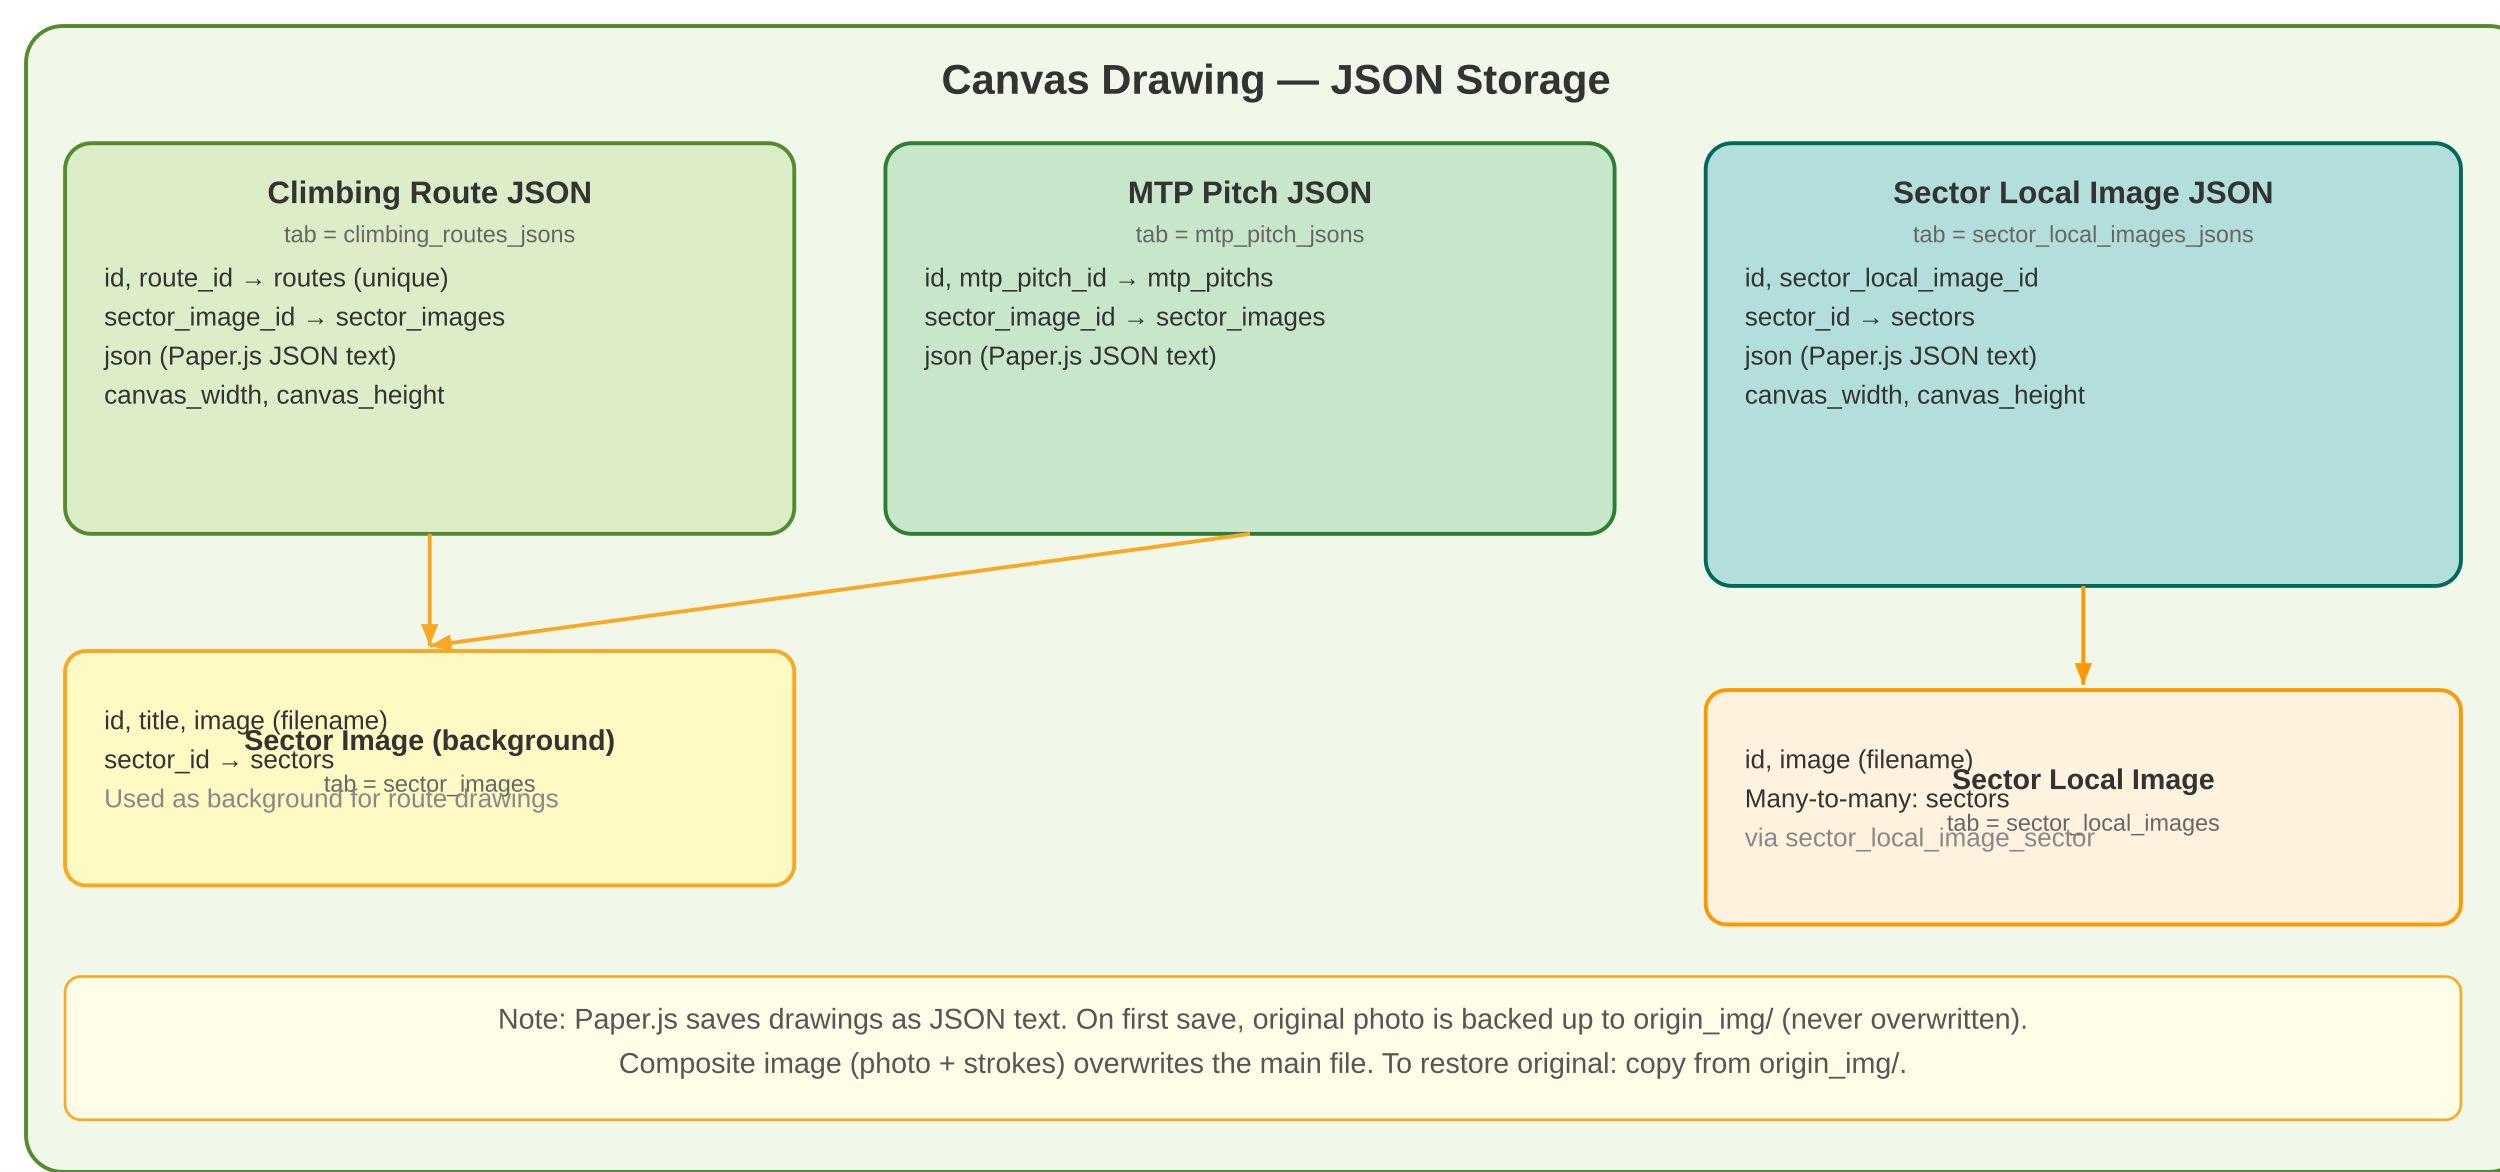
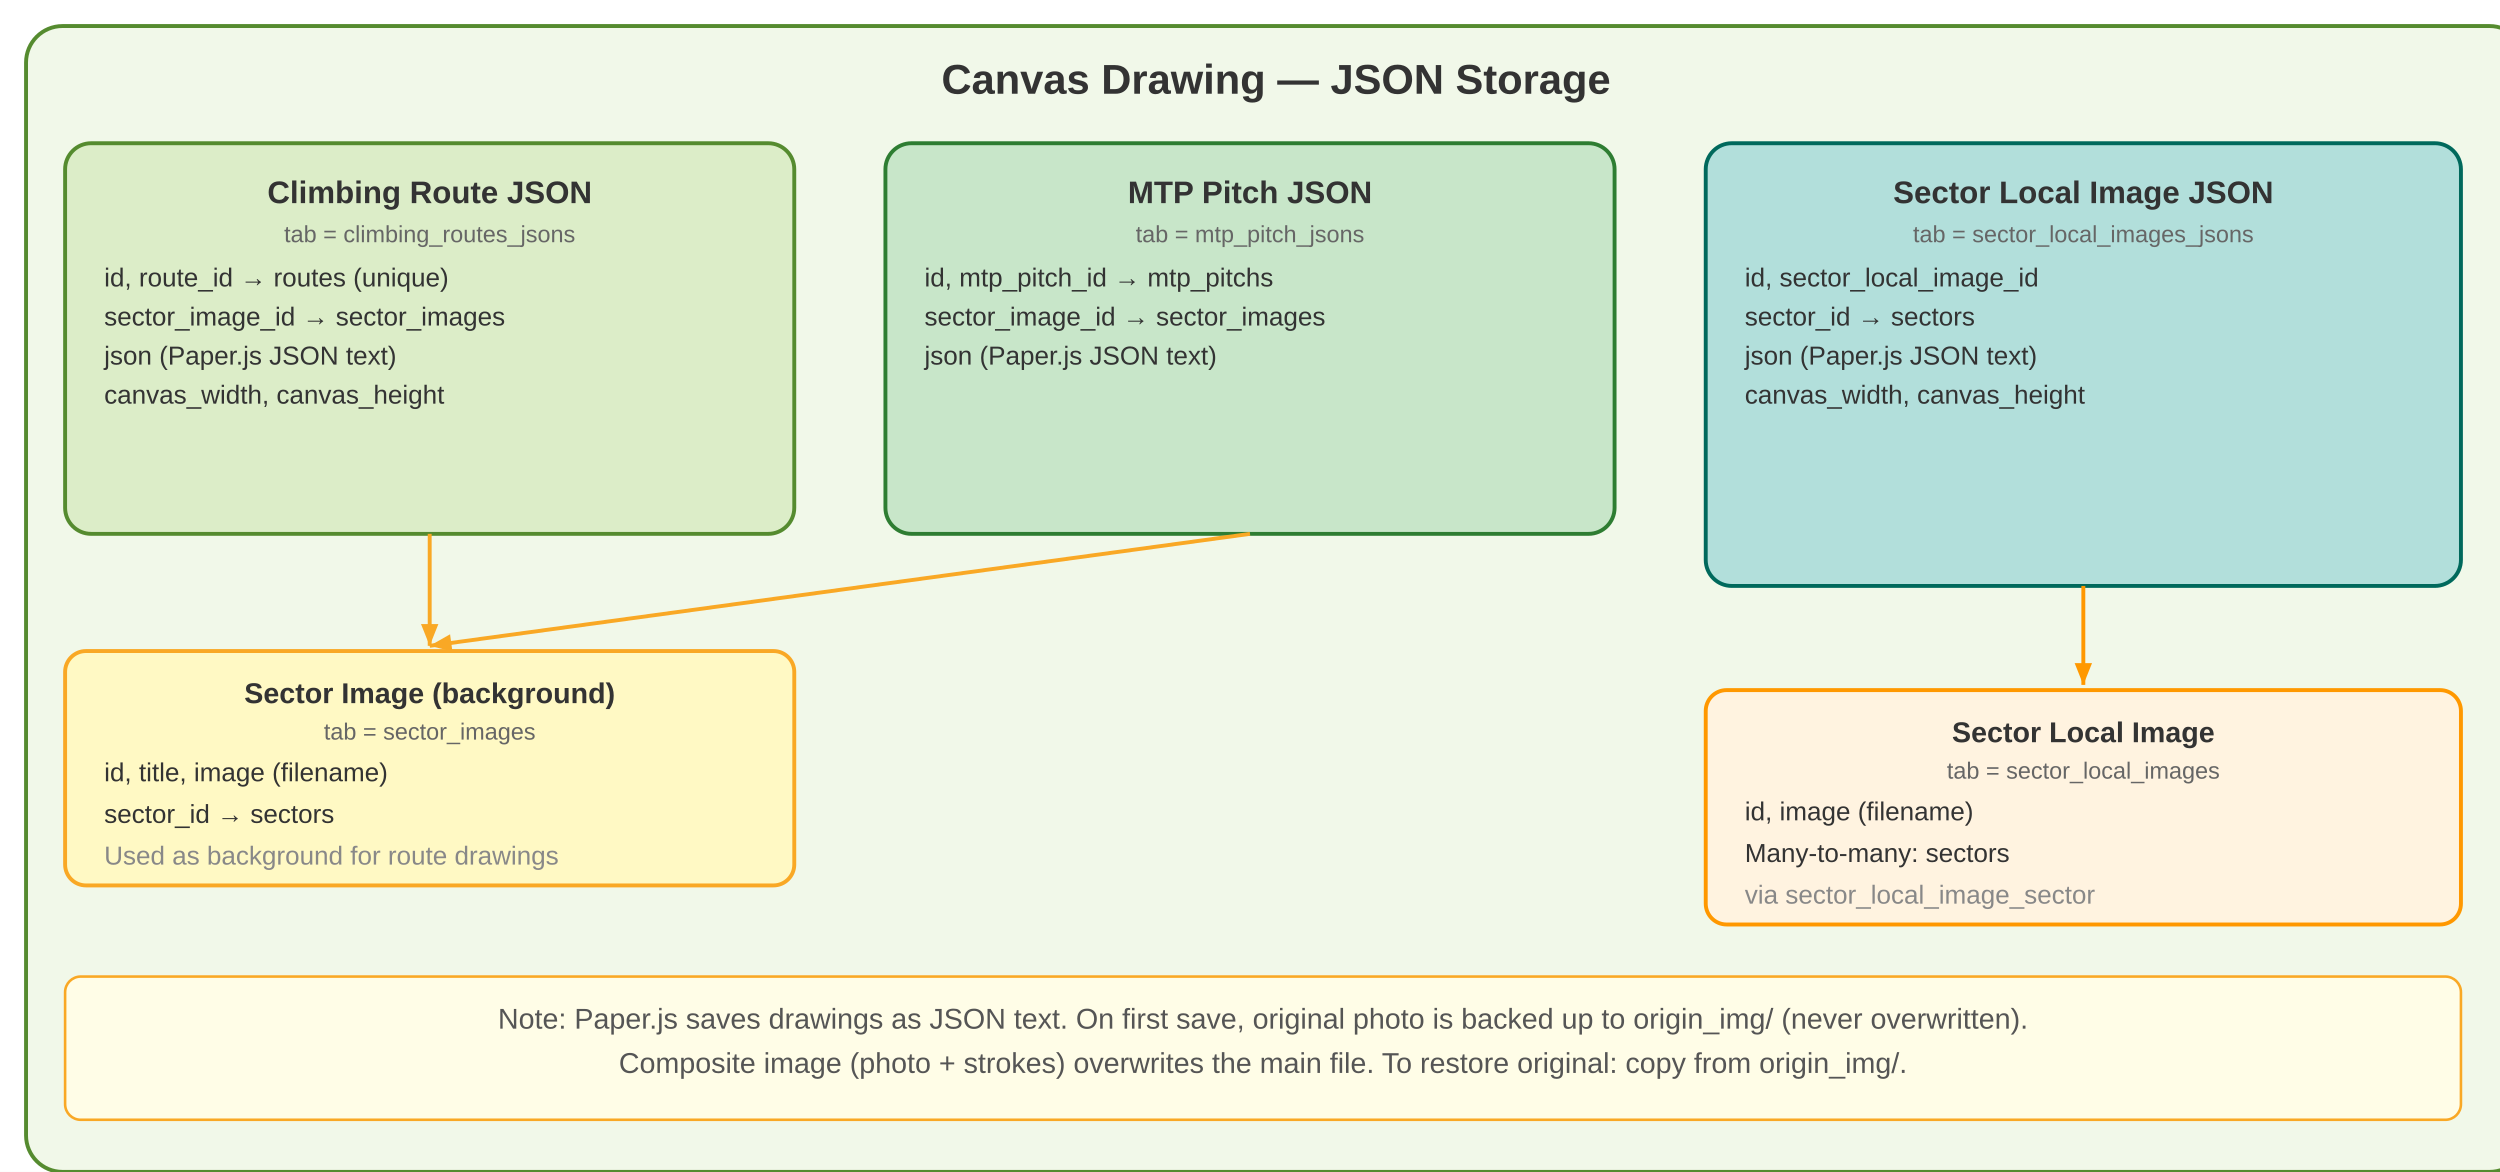
<svg xmlns="http://www.w3.org/2000/svg" width="960" height="450" font-family="Arial,sans-serif">
  <rect width="960" height="450" fill="white" />
  <rect x="10" y="10" width="960" height="440" rx="14" fill="#f1f8e9" stroke="#558b2f" stroke-width="1.5" />
+   <rect x="25" y="55" width="280" height="150" rx="10" fill="#dcedc8" stroke="#558b2f" stroke-width="1.5" />
+   <rect x="340" y="55" width="280" height="150" rx="10" fill="#c8e6c9" stroke="#2e7d32" stroke-width="1.5" />
+   <rect x="655" y="55" width="290" height="170" rx="10" fill="#b2dfdb" stroke="#00695c" stroke-width="1.5" />
+   <rect x="25" y="250" width="280" height="90" rx="8" fill="#fff9c4" stroke="#f9a825" stroke-width="1.5" />
+   <rect x="655" y="265" width="290" height="90" rx="8" fill="#fff3e0" stroke="#ff9800" stroke-width="1.5" />
+   <rect x="25" y="375" width="920" height="55" rx="6" fill="#fffde7" stroke="#f9a825" stroke-width="1" />
+   <line x1="165" y1="205" x2="165" y2="248" stroke="#f9a825" stroke-width="1.5" />
+   <polygon points="165,248 161.662,239.642 168.338,239.642" fill="#f9a825" />
+   <line x1="480" y1="205" x2="165" y2="248" stroke="#f9a825" stroke-width="1.5" />
+   <polygon points="165,248 172.83,243.562 173.733,250.177" fill="#f9a825" />
+   <line x1="800" y1="225" x2="800" y2="263" stroke="#ff9800" stroke-width="1.5" />
+   <polygon points="800,263 796.662,254.642 803.338,254.642" fill="#ff9800" />
  <text x="490" y="36" text-anchor="middle" font-size="16" fill="#333" font-weight="bold">Canvas Drawing — JSON Storage</text>
-   <rect x="25" y="55" width="280" height="150" rx="10" fill="#dcedc8" stroke="#558b2f" stroke-width="1.5" />
  <text x="165" y="78" text-anchor="middle" font-size="12" fill="#333" font-weight="bold">Climbing Route JSON</text>
  <text x="165" y="93" text-anchor="middle" font-size="9" fill="#666">tab = climbing_routes_jsons</text>
  <text x="40" y="110" text-anchor="start" font-size="10" fill="#333">id, route_id → routes (unique)</text>
  <text x="40" y="125" text-anchor="start" font-size="10" fill="#333">sector_image_id → sector_images</text>
  <text x="40" y="140" text-anchor="start" font-size="10" fill="#333">json (Paper.js JSON text)</text>
  <text x="40" y="155" text-anchor="start" font-size="10" fill="#333">canvas_width, canvas_height</text>
-   <rect x="340" y="55" width="280" height="150" rx="10" fill="#c8e6c9" stroke="#2e7d32" stroke-width="1.5" />
  <text x="480" y="78" text-anchor="middle" font-size="12" fill="#333" font-weight="bold">MTP Pitch JSON</text>
  <text x="480" y="93" text-anchor="middle" font-size="9" fill="#666">tab = mtp_pitch_jsons</text>
  <text x="355" y="110" text-anchor="start" font-size="10" fill="#333">id, mtp_pitch_id → mtp_pitchs</text>
  <text x="355" y="125" text-anchor="start" font-size="10" fill="#333">sector_image_id → sector_images</text>
  <text x="355" y="140" text-anchor="start" font-size="10" fill="#333">json (Paper.js JSON text)</text>
-   <rect x="655" y="55" width="290" height="170" rx="10" fill="#b2dfdb" stroke="#00695c" stroke-width="1.5" />
  <text x="800" y="78" text-anchor="middle" font-size="12" fill="#333" font-weight="bold">Sector Local Image JSON</text>
  <text x="800" y="93" text-anchor="middle" font-size="9" fill="#666">tab = sector_local_images_jsons</text>
  <text x="670" y="110" text-anchor="start" font-size="10" fill="#333">id, sector_local_image_id</text>
  <text x="670" y="125" text-anchor="start" font-size="10" fill="#333">sector_id → sectors</text>
  <text x="670" y="140" text-anchor="start" font-size="10" fill="#333">json (Paper.js JSON text)</text>
  <text x="670" y="155" text-anchor="start" font-size="10" fill="#333">canvas_width, canvas_height</text>
-   <rect x="25" y="250" width="280" height="90" rx="8" fill="#fff9c4" stroke="#f9a825" stroke-width="1.5" />
-   <text x="165" y="288" text-anchor="middle" font-size="11" fill="#333" font-weight="bold">Sector Image (background)</text>
-   <text x="165" y="304" text-anchor="middle" font-size="9" fill="#666">tab = sector_images</text>
-   <text x="40" y="280" text-anchor="start" font-size="10" fill="#333">id, title, image (filename)</text>
-   <text x="40" y="295" text-anchor="start" font-size="10" fill="#333">sector_id → sectors</text>
-   <text x="40" y="310" text-anchor="start" font-size="10" fill="#888">Used as background for route drawings</text>
-   <rect x="655" y="265" width="290" height="90" rx="8" fill="#fff3e0" stroke="#ff9800" stroke-width="1.5" />
-   <text x="800" y="303" text-anchor="middle" font-size="11" fill="#333" font-weight="bold">Sector Local Image</text>
-   <text x="800" y="319" text-anchor="middle" font-size="9" fill="#666">tab = sector_local_images</text>
-   <text x="670" y="295" text-anchor="start" font-size="10" fill="#333">id, image (filename)</text>
-   <text x="670" y="310" text-anchor="start" font-size="10" fill="#333">Many-to-many: sectors</text>
-   <text x="670" y="325" text-anchor="start" font-size="10" fill="#888">via sector_local_image_sector</text>
-   <rect x="25" y="375" width="920" height="55" rx="6" fill="#fffde7" stroke="#f9a825" stroke-width="1" />
+   <text x="165" y="270" text-anchor="middle" font-size="11" fill="#333" font-weight="bold">Sector Image (background)</text>
+   <text x="165" y="284" text-anchor="middle" font-size="9" fill="#666">tab = sector_images</text>
+   <text x="40" y="300" text-anchor="start" font-size="10" fill="#333">id, title, image (filename)</text>
+   <text x="40" y="316" text-anchor="start" font-size="10" fill="#333">sector_id → sectors</text>
+   <text x="40" y="332" text-anchor="start" font-size="10" fill="#888">Used as background for route drawings</text>
+   <text x="800" y="285" text-anchor="middle" font-size="11" fill="#333" font-weight="bold">Sector Local Image</text>
+   <text x="800" y="299" text-anchor="middle" font-size="9" fill="#666">tab = sector_local_images</text>
+   <text x="670" y="315" text-anchor="start" font-size="10" fill="#333">id, image (filename)</text>
+   <text x="670" y="331" text-anchor="start" font-size="10" fill="#333">Many-to-many: sectors</text>
+   <text x="670" y="347" text-anchor="start" font-size="10" fill="#888">via sector_local_image_sector</text>
  <text x="485" y="395" text-anchor="middle" font-size="11" fill="#555">Note: Paper.js saves drawings as JSON text. On first save, original photo is backed up to origin_img/ (never overwritten).</text>
  <text x="485" y="412" text-anchor="middle" font-size="11" fill="#555">Composite image (photo + strokes) overwrites the main file. To restore original: copy from origin_img/.</text>
-   <line x1="165" y1="205" x2="165" y2="248" stroke="#f9a825" stroke-width="1.5" />
-   <polygon points="165,248 161.662,239.642 168.338,239.642" fill="#f9a825" />
-   <line x1="480" y1="205" x2="165" y2="248" stroke="#f9a825" stroke-width="1.5" />
-   <polygon points="165,248 172.83,243.562 173.733,250.177" fill="#f9a825" />
-   <line x1="800" y1="225" x2="800" y2="263" stroke="#ff9800" stroke-width="1.5" />
-   <polygon points="800,263 796.662,254.642 803.338,254.642" fill="#ff9800" />
</svg>
